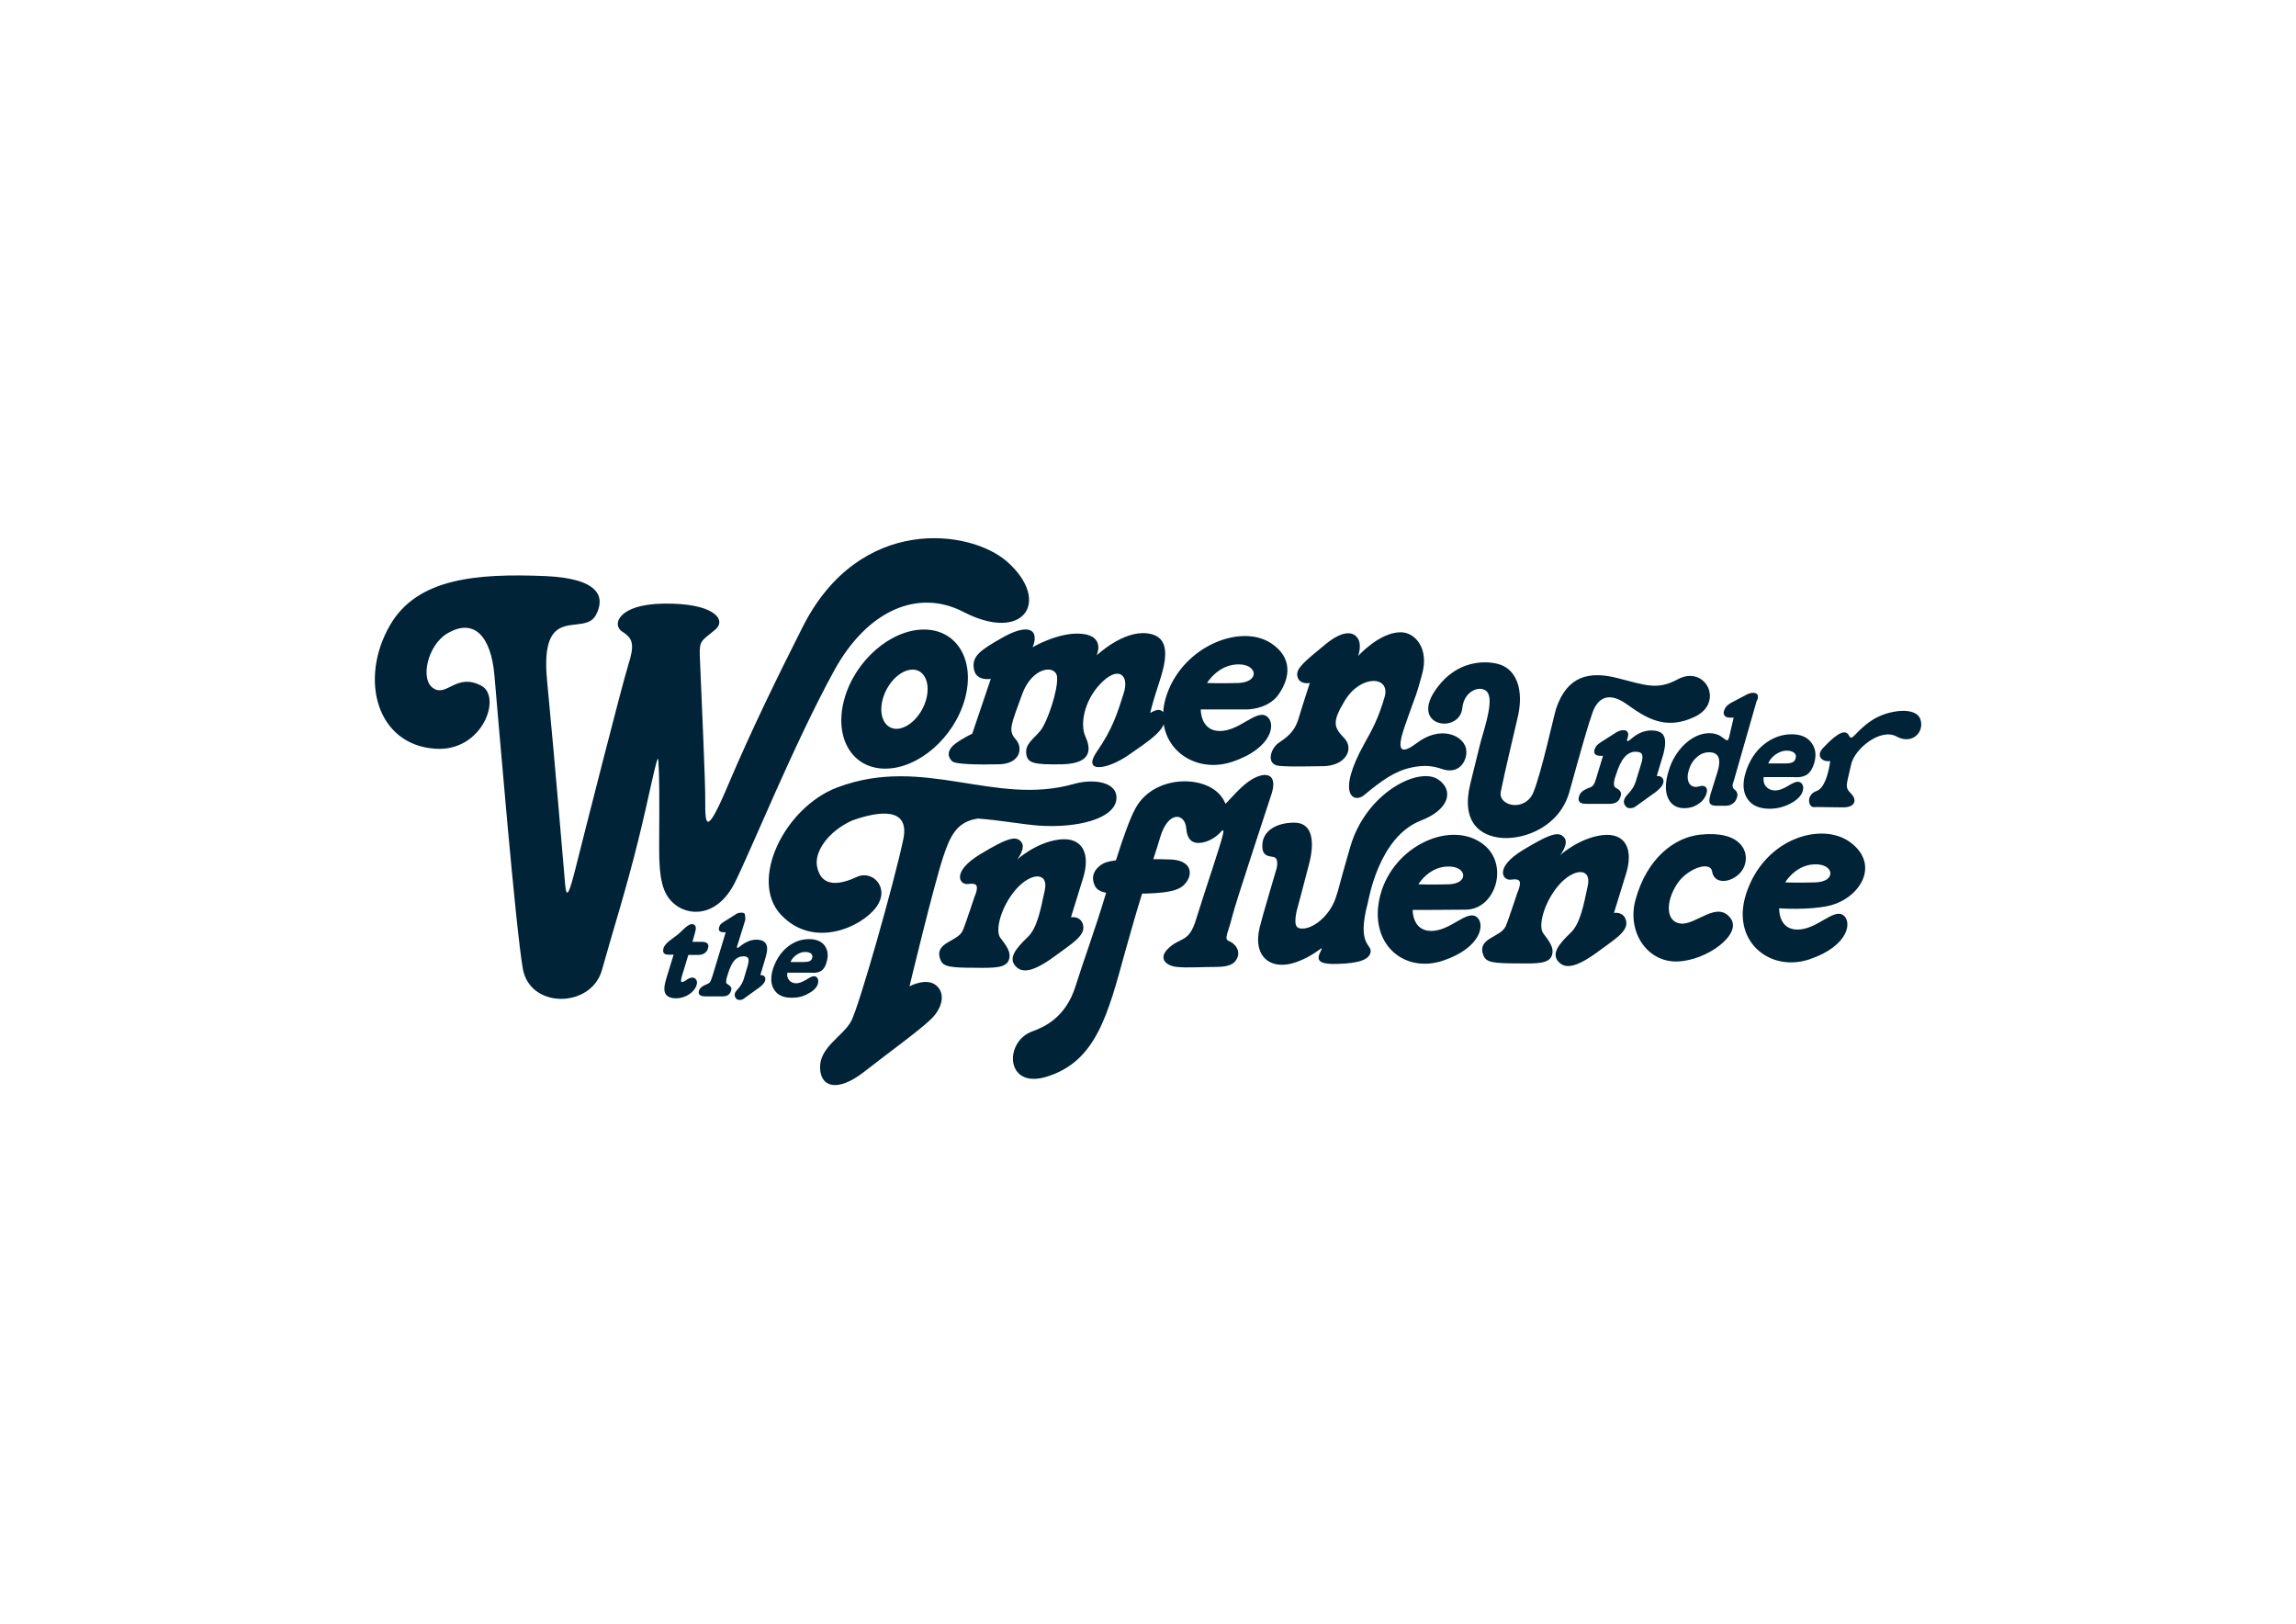
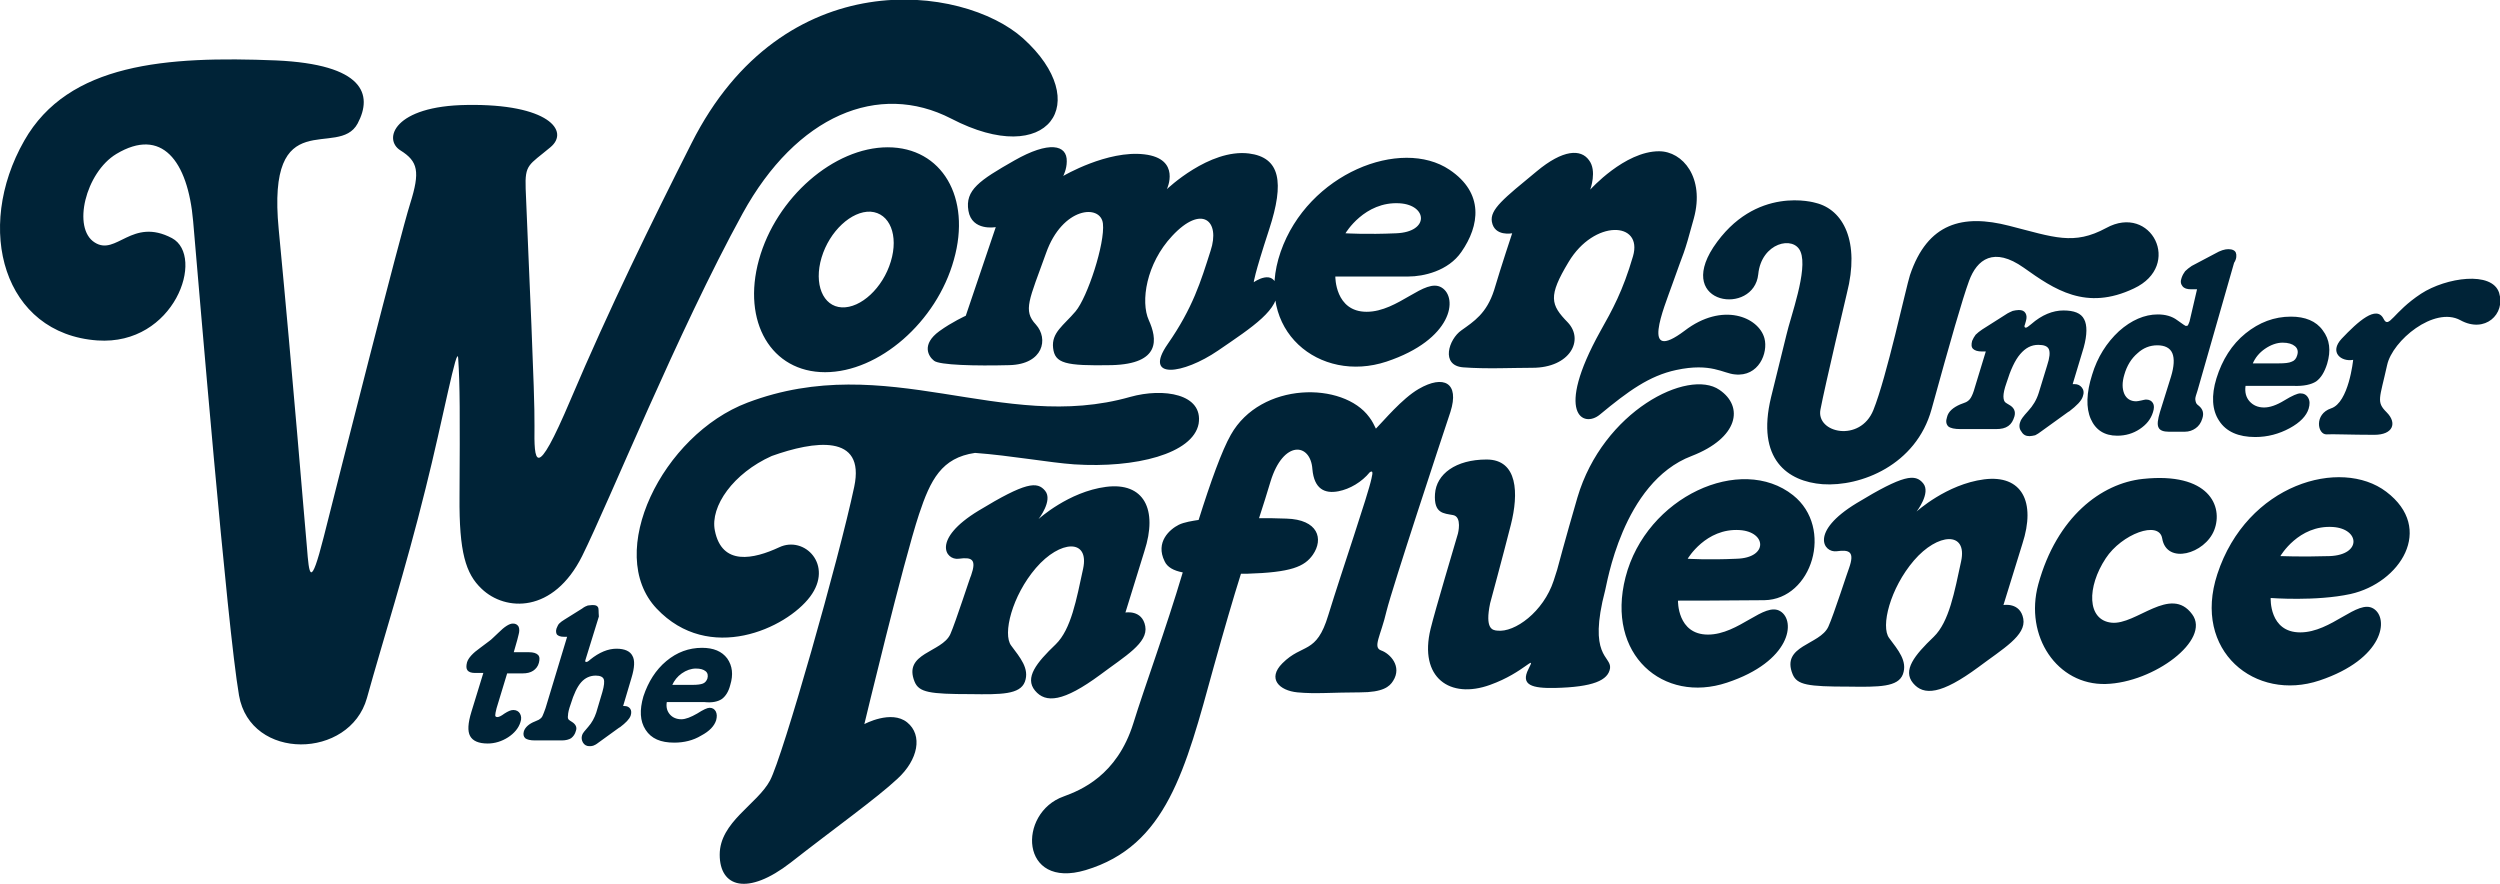
- <svg xmlns="http://www.w3.org/2000/svg" version="1.1" id="Calque_1" x="0px" y="0px" viewBox="0 0 841.9 595.3" style="enable-background:new 0 0 841.9 595.3;" xml:space="preserve">
+ <svg xmlns="http://www.w3.org/2000/svg" version="1.1" id="Calque_1" x="0px" y="0px" viewBox="0 0 566.9 200.4" style="enable-background:new 0 0 566.9 200.4;" xml:space="preserve">
  <style type="text/css">
	.st0{fill:#002337;}
</style>
-   <path class="st0" d="M549.2,243.4c6.3,1.5,10.1,8.8,7.1,20.5c0,0-5,21.1-6,26.4c-1,5.3,9,7.5,12,0.1c3-7.4,7.4-27.8,8.3-30.6  c4-11.9,12-13.9,22.5-11.2c10.2,2.6,14.6,4.5,22,0.5c10.2-5.6,17.4,8.5,6.3,13.7c-10.9,5.2-18.1,0.2-25-4.7  c-6.8-4.8-10.6-1.9-12.4,3c-1.5,4.1-4.2,13.5-8.5,29.1c-3.5,12.7-16.1,17.6-24.7,17c-7.9-0.6-15.1-5.6-11.7-19.7  c2.1-8.6,3.5-14.2,3.5-14.2c0.9-4,4.9-14.7,3.2-18.8c-1.5-3.8-8.9-2.1-9.6,5.1c-1,9.4-18.7,7-10.2-6.1  C535.5,239.2,549.2,243.4,549.2,243.4z M258.6,294.1c0.1-7.3-1.3-36.1-2-53.8c-0.2-5.6,0.7-5.3,5.6-9.4c4.5-3.7-0.5-9.9-18.9-9.6  c-16.6,0.2-19.1,7.8-15.1,10.3c4,2.5,4.5,4.8,2.2,12.1c-2.3,7.3-15.9,60.9-19.6,75.6c-3,11.8-3.3,8.7-3.8,2.3  c-0.7-7.6-3.1-37.6-6.4-72.1c-2.8-29,13.5-15.8,17.9-24c3.5-6.6,1.4-13.4-18.5-14.3c-24.9-1-47.1,0.6-57.1,18.2  c-11.3,19.8-4.7,43.7,16.7,45.1c17.4,1.2,24.5-19.1,16.9-23.1c-9.1-4.8-12.6,4.1-17.5,1c-5.2-3.2-2.1-15.9,4.9-20.1  c10.2-6.1,16.2,1.4,17.4,15.3c1.3,14.9,7.7,91.9,10.4,107.5c2.6,14.9,25.1,14.5,29,0.6c3.6-13,8.7-28.9,13.3-47.5  c3.9-15.5,7.2-33.3,7.4-29.5c0.4,5.9,0.4,12.9,0.3,31.4c-0.1,12.5,1.4,17.4,5,20.8c5.4,5.2,16.3,5.6,22.8-7.4  c6.2-12.5,21.7-50.9,36.4-77.7c12.2-22.2,30.8-30,47.3-21.5c22.1,11.5,32.4-3.7,16.3-18.2c-13.6-12.2-54.4-17.5-75.2,23.8  c-9.1,18-18.7,37.6-27.4,58.1C258.8,307.2,258.6,302.1,258.6,294.1z M338.8,230.8c-12.2,0-25.3,11.4-29.2,25.5  c-3.9,14.1,2.8,25.5,15,25.5s25.3-11.4,29.2-25.5C357.7,242.2,351,230.8,338.8,230.8z M339.5,256.8c-1.8,6-6.8,10.6-11.1,10.4  c-4.3-0.3-6.4-5.3-4.6-11.3c1.8-6,6.8-10.6,11.1-10.4S341.3,250.8,339.5,256.8z M356.5,269c0,0-3.1,1.4-6,3.5  c-4.1,3-2.5,5.7-1.2,6.7c1.2,1,9.4,1.2,17.1,1s8.9-6,6-9.2s-1.5-5.6,2.3-16.2c3.7-10.5,12.4-11.2,12.9-6.7  c0.5,4.5-3.5,16.7-6.2,19.9c-2.7,3.2-5.5,4.8-5.1,8.3c0.4,3.5,2.7,4.1,13.3,3.9c11.2-0.3,10.3-6,8.4-10.2c-2-4.2-0.6-12.8,5.3-19.1  c6.7-7.2,11-3.5,8.7,3.4c-2.2,6.9-4,12.9-9.7,21.1c-5.7,8.2,3.5,6.9,11.4,1.5c7.9-5.5,14.1-9.4,13.4-14.1c-0.7-4.7-5.3-1.4-5.3-1.4  s0-1.3,3.5-12c3.5-10.7,2.5-16.3-4.6-17.2c-9-1.1-18.6,8.1-18.6,8.1s3.3-6.9-5.1-7.9c-8.4-1-18.4,4.9-18.4,4.9s0.8-1.5,0.8-3.3  c0.1-3.8-4-4.7-11.9-0.2s-11.2,6.7-10.4,11.4c0.7,4.7,6.2,3.7,6.2,3.7L356.5,269z M440.3,260.1c0,0,8.3,0,16.6,0c3.3,0,9-1.2,12-5.6  c4.1-5.9,5.2-13.3-2.7-18.6c-11-7.4-32.1,0.8-38.3,18.6s8.9,29.8,23.9,24.8s16.3-14.5,12.5-16.8s-9.8,5.5-17,5.5  S440.3,260.1,440.3,260.1z M442.6,250.4c0,0,4.3-7.3,12.3-6.8c6.3,0.4,6.8,6.5-0.8,6.8C447.3,250.6,442.6,250.4,442.6,250.4z   M518,333.6c0,0,11.6,0,19.6-0.1c10.8-0.2,15.8-16.4,6.5-23.8c-11.8-9.4-33.3,0.3-38,18.6c-4.5,17.6,8.6,28.7,23,23.9  s15.7-14,12.1-16.2c-3.6-2.2-9.4,5.3-16.4,5.3S518,333.6,518,333.6z M520.1,324.2c0,0,4.1-7,11.8-6.5c6.1,0.4,6.5,6.3-0.7,6.5  C524.7,324.4,520.1,324.2,520.1,324.2z M652.4,333c0,0,10.3,0.8,18.1-0.9c11.2-2.5,19.2-14.8,8.1-23.2c-10.3-7.8-31.6-1.8-38.3,18.7  c-5.7,17.4,8.6,29,23.2,24.1s15.8-14.1,12.2-16.3s-9.5,5.4-16.6,5.4S652.4,333,652.4,333z M654.6,323.5c0,0,4.1-7.1,11.9-6.6  c6.1,0.4,6.6,6.3-0.7,6.6C659.2,323.7,654.6,323.5,654.6,323.5z M393.8,287.4c-29.1,8.3-55.1-10.7-86.8,1.3  c-19.3,7.3-32.5,34.1-20.6,46.7c11.9,12.6,29.4,4.5,34.8-2.7c5.4-7.2-1.3-13.9-7-11.2c-5.8,2.7-13,4.3-14.6-3.8  c-1.1-5.5,4.2-13,12.9-16.9c9.5-3.4,21.3-5.2,18.7,7c-3.4,16.1-16.2,61.2-19.1,66.6c-2.9,5.4-11.4,9.4-11.4,16.8  c0,7.4,6.3,9.4,16.1,1.8c9.7-7.6,19.5-14.6,24.2-19c4.7-4.3,5.8-9.9,2.2-12.8c-3.6-2.9-9.7,0.4-9.7,0.4s8.8-36.7,12.4-47.6  c2.6-7.8,5.1-12.8,12.7-13.9c8.1,0.6,16.8,2.2,22.5,2.6c13.9,0.9,26.9-2.4,28.2-9.2C410.4,286.7,401.2,285.3,393.8,287.4z   M353,341.2c-1.9,4.2-10.8,4.2-8.1,10.8c1,2.4,3.4,2.8,12.7,2.8c6.9,0.1,11.2,0.1,12.3-2.8c1.1-3-1.1-5.5-3.1-8.2  c-2-2.6,0.2-11.3,5.6-17.6c5.5-6.4,12.2-6.7,10.7,0.2c-1.5,6.9-2.7,13.7-6.2,17.1c-4.4,4.2-7.1,7.6-4.7,10.5  c2.4,2.9,6.4,2.6,14.8-3.6c5.6-4.2,10.9-7.2,10.2-11s-4.5-3.1-4.5-3.1l4.3-13.9c3.1-9.5-0.1-15.7-8.7-14.6  c-8.5,1.1-15.3,7.3-15.3,7.3s3.3-4.2,1.5-6.4c-1.8-2.2-4.4-2-15.1,4.5c-10.7,6.5-7.5,11.3-4.5,10.9c2.9-0.4,4.1,0.1,2.8,3.8  C357.5,328,354.2,338.5,353,341.2z M552.1,339.6c-1.9,4.2-10.8,4.2-8.1,10.8c1,2.4,3.4,2.8,12.7,2.8c6.9,0.1,11.2,0.1,12.3-2.8  c1.1-3-1.1-5.5-3.1-8.2c-2-2.6,0.2-11.3,5.6-17.6c5.5-6.4,12.2-6.7,10.7,0.2c-1.5,6.9-2.7,13.7-6.2,17.1c-4.4,4.2-7.1,7.6-4.7,10.5  c2.4,2.9,6.4,2.6,14.8-3.6c5.6-4.2,10.9-7.2,10.2-11c-0.7-3.8-4.5-3.1-4.5-3.1l4.3-13.9c3.1-9.5-0.1-15.7-8.7-14.6  c-8.5,1.1-15.3,7.3-15.3,7.3s3.3-4.2,1.5-6.4c-1.8-2.2-4.4-2-15.1,4.5c-10.7,6.5-7.5,11.3-4.5,10.9s4.1,0.1,2.8,3.8  C556.6,326.4,553.3,336.9,552.1,339.6z M466.3,290.9c2.1-6.6-1.5-8.5-7.2-5.2c-3.8,2.2-8,7.3-9.7,9c-0.4-0.8-0.8-1.7-1.5-2.6  c-5.9-8.1-24.6-8.1-31.4,4c-2,3.5-4.6,10.7-7.3,19.3c-1.3,0.2-3.3,0.5-4.5,1.1c-2,1-5.4,3.9-3.2,8.3c0.6,1.3,2,2.1,4.1,2.5  c-3.8,12.8-8.7,26.1-11.2,34.2c-3.7,11.9-12,15.2-15.8,16.6c-10.5,3.7-10,21.2,5,16.7c18.3-5.5,22.6-22.7,29-46  c2.4-8.6,4.4-15.5,6.2-21.2c0.5,0,0.9,0,1.4,0c10-0.3,13-1.6,14.9-4.3c2.5-3.6,1.2-8-6-8.2c-2.2-0.1-4.3-0.1-6.2-0.1  c1-3,1.8-5.7,2.6-8.3c2.9-9.5,9.1-8.8,9.5-2.8c0.4,4.5,2.8,5.6,5.9,5c2.6-0.5,5.3-2.1,7.1-4.3c0.6-0.4,0.8-0.2,0.4,1.4  c-0.8,3.8-6.6,20.6-9.8,31c-2.7,9-5.8,6.3-10.4,10.9c-3.5,3.5-0.7,6.2,3.4,6.6c4.1,0.4,8.1,0,14.2,0c5.2,0,6.7-1.3,7.5-2.6  c2.1-3.3-0.7-6.2-2.7-6.9c-2-0.7-0.1-3.3,1.2-8.9C453.2,330.5,464.2,297.5,466.3,290.9z M516.6,262c2.9-8.3,2.4-5.8,4.9-15  s-2.5-15.2-7.9-15.2c-7.8,0-15.6,8.7-15.6,8.7s1.6-4.3-0.3-6.7c-1.8-2.5-5.8-2.5-11.9,2.6c-7.4,6.1-10.6,8.6-10.1,11.4  c0.6,3.4,4.6,2.6,4.6,2.6s-2.5,7.5-4.1,12.9s-4.6,7.1-7.4,9.1c-2.9,2-4.8,8,0.4,8.4c5.2,0.4,11.2,0.1,15.7,0.1  c8.5,0,11.8-6.3,8-10.3c-3.9-4-4.5-5.9,0.2-13.7c5.8-9.7,16.9-9.2,14.6-1.3s-4.7,12.2-7.4,17c-10.5,18.9-3.8,22-0.1,18.9  c6.4-5.3,11.2-8.8,17.3-10.1c7.9-1.7,10.7,0.8,13.3,1c5.4,0.6,7.6-4.9,6.7-8.2c-1.3-4.8-9.5-8.3-18.1-1.7  C509.4,280,514.8,267.3,516.6,262z M627.8,319.5c1,6,9.7,3.5,11.8-1.9c2.1-5.3-1.2-13.2-16.2-11.6c-9.4,1-19.5,8.6-23.7,23.9  c-3.2,11.8,4.3,22.9,15.3,22.6c10.9-0.3,23.9-10,19.6-15.8c-4.9-6.7-12.7,2.5-18.3,1.9c-5.6-0.6-5.6-8.1-1.3-14.6  C618.6,318.5,627.1,315.4,627.8,319.5z M610.1,269.8c-0.7-1.4-2.3-2-4.7-2c-2.4,0-4.9,1-7.3,3.1c-0.6,0.5-1,0.8-1.2,0.8  c-0.2,0-0.3-0.1-0.3-0.2c-0.1-0.1,0-0.3,0.1-0.6l0.2-0.7c0.2-0.7,0.2-1.3-0.1-1.8c-0.3-0.5-0.8-0.7-1.5-0.7c-0.5,0-0.9,0.1-1.4,0.2  c-0.4,0.2-1,0.4-1.7,0.9l-5.2,3.3c-0.6,0.4-1.1,0.8-1.5,1.2c-0.3,0.4-0.6,0.9-0.8,1.4c-0.2,0.8-0.2,1.4,0.2,1.8  c0.4,0.4,1.1,0.6,2,0.6h0.9l-2.5,8.2c-0.3,1.1-0.6,1.8-0.9,2.3c-0.3,0.5-0.7,0.8-1.1,1c-0.3,0.1-0.7,0.3-1.3,0.5  c-1.6,0.7-2.7,1.6-3,2.9c-0.3,0.9-0.2,1.6,0.3,2.1s1.4,0.6,2.8,0.6h8c1.2,0,2.1-0.2,2.8-0.7c0.7-0.5,1.1-1.2,1.4-2.2  c0.3-1.1-0.1-2-1.2-2.6c-0.4-0.2-0.6-0.4-0.8-0.5c-0.3-0.2-0.5-0.7-0.5-1.4c0-0.7,0.2-1.7,0.7-3.1c0.9-2.9,1.9-5.1,3.1-6.5  c1.2-1.4,2.5-2.1,4.1-2.1c1.3,0,2.1,0.3,2.4,1c0.3,0.7,0.2,1.9-0.4,3.7l-1.9,6.2c-0.5,1.6-1.3,2.9-2.4,4.1c-1.1,1.2-1.7,2-1.8,2.5  c-0.3,0.8-0.2,1.6,0.3,2.2c0.4,0.7,1,1,1.8,1c0.4,0,0.8-0.1,1.3-0.2c0.4-0.2,0.9-0.5,1.4-0.9l6.1-4.4l0.2-0.1  c1.7-1.3,2.8-2.4,3.1-3.4c0.3-0.8,0.2-1.5-0.2-2c-0.4-0.5-0.9-0.8-1.7-0.8h-0.4l2.5-8.3C610.7,273.3,610.8,271.2,610.1,269.8z   M644.5,254.8c-0.2-0.5-0.8-0.8-1.7-0.8c-0.8,0-1.8,0.3-3,1l0,0l-5.3,2.8c-0.6,0.4-1.1,0.8-1.5,1.2c-0.3,0.4-0.6,0.9-0.8,1.5  c-0.3,0.8-0.2,1.4,0.2,1.9c0.4,0.5,1,0.7,2,0.7h1.3l-1.7,7.3c-0.2,0.5-0.3,0.8-0.4,0.9c-0.1,0.1-0.3,0.1-0.5,0.1  c0,0-0.7-0.4-1.9-1.3c-1.2-0.9-2.7-1.3-4.4-1.3c-3,0-6,1.3-8.8,3.8c-2.8,2.6-4.9,5.9-6.1,9.9c-1.3,4.1-1.4,7.5-0.3,10  c1.1,2.5,3.1,3.8,6,3.8c1.9,0,3.6-0.5,5.1-1.5c1.5-1,2.5-2.2,3-3.8c0.3-0.9,0.3-1.6,0-2.1c-0.3-0.5-0.8-0.8-1.6-0.8  c-0.2,0-0.5,0.1-1,0.2c-0.5,0.1-0.9,0.2-1.2,0.2c-1.3,0-2.2-0.6-2.7-1.7c-0.5-1.2-0.5-2.6,0-4.3c0.6-2.1,1.6-3.7,3-4.9  c1.3-1.2,2.8-1.8,4.5-1.8c1.7,0,2.9,0.6,3.4,1.8c0.5,1.2,0.4,3-0.3,5.3l-2.5,8c-0.5,1.7-0.7,2.9-0.3,3.6c0.3,0.6,1.1,0.9,2.3,0.9  h3.6c1,0,1.8-0.3,2.5-0.8c0.7-0.5,1.2-1.2,1.5-2.2c0.4-1.2,0.1-2.1-0.7-2.8c-0.4-0.3-0.6-0.5-0.7-0.7c-0.1-0.3-0.2-0.6-0.2-0.9  c0-0.4,0.2-1,0.5-1.9l8.3-29C644.7,256.1,644.7,255.3,644.5,254.8z M662.7,283.9c1.1-0.8,1.9-2.1,2.5-4c0.9-3,0.6-5.5-1-7.6  c-1.5-2.1-4-3.1-7.2-3.1c-3.8,0-7.2,1.3-10.3,3.8c-3.1,2.5-5.3,6-6.6,10.2c-1.2,3.9-1,7.2,0.6,9.6c1.6,2.5,4.4,3.7,8.2,3.7  c2.8,0,5.4-0.7,7.8-2c2.4-1.3,3.8-2.8,4.3-4.4c0.3-1,0.3-1.8-0.1-2.5c-0.4-0.7-1-1-1.8-1c-0.6,0-1.8,0.5-3.6,1.6  c-1.8,1.1-3.3,1.6-4.6,1.6c-1.4,0-2.5-0.5-3.3-1.4c-0.8-0.9-1.1-2.1-0.9-3.5h10.8C659.9,285.1,661.6,284.7,662.7,283.9z M648.3,280  c0.6-1.4,1.5-2.5,2.8-3.4c1.3-0.9,2.7-1.4,4-1.4c1.3,0,2.2,0.3,2.8,0.8c0.6,0.5,0.8,1.2,0.5,2.1c-0.2,0.7-0.6,1.2-1.2,1.4  c-0.6,0.3-1.6,0.4-3,0.4H648.3z M255,341.3c0.2-0.7,0.2-1.3,0-1.8c-0.3-0.5-0.7-0.7-1.3-0.7c-0.8,0-1.9,0.7-3.3,2.1  c-0.9,0.8-1.5,1.5-2.1,1.9c-0.5,0.4-1.2,0.9-2,1.5c-1.7,1.2-2.7,2.3-3,3.3c-0.2,0.8-0.2,1.4,0.1,1.8c0.3,0.4,0.9,0.6,1.7,0.6h1.9  l-2.7,8.8c-0.8,2.6-0.9,4.4-0.3,5.5c0.6,1.1,1.9,1.7,4,1.7c1.6,0,3.2-0.5,4.6-1.4c1.4-0.9,2.4-2.1,2.8-3.4c0.3-0.8,0.2-1.5-0.1-2  c-0.3-0.5-0.8-0.8-1.5-0.8c-0.6,0-1.2,0.3-2,0.8c-0.8,0.6-1.3,0.8-1.6,0.8c-0.3,0-0.5-0.1-0.5-0.4c0-0.3,0.1-0.8,0.3-1.6l2.4-7.9  h3.5c1,0,1.8-0.2,2.4-0.6c0.6-0.4,1.1-1,1.3-1.8c0.2-0.8,0.2-1.4-0.2-1.8c-0.4-0.4-1.1-0.6-2-0.6h-3.5l0.8-2.8L255,341.3z   M273.1,335.1c-0.2-0.4-0.6-0.5-1.3-0.5c-0.3,0-0.7,0.1-1,0.1c-0.3,0.1-0.8,0.3-1.3,0.7l-4,2.5c-0.5,0.3-0.9,0.6-1.2,0.9  c-0.3,0.3-0.4,0.7-0.6,1.1c-0.2,0.6-0.1,1.1,0.1,1.4c0.3,0.3,0.8,0.5,1.6,0.5h0.7l-4.9,16.2c-0.3,0.8-0.5,1.4-0.7,1.8  c-0.2,0.4-0.5,0.6-0.8,0.8c-0.2,0.1-0.5,0.2-0.9,0.4c-1.3,0.5-2.2,1.3-2.5,2.2c-0.2,0.7-0.1,1.2,0.3,1.6c0.4,0.3,1.1,0.5,2.2,0.5  h6.1c0.9,0,1.6-0.2,2.1-0.5c0.5-0.4,0.9-0.9,1.1-1.7c0.3-0.8-0.1-1.5-0.9-2c-0.3-0.2-0.5-0.3-0.6-0.4c-0.3-0.2-0.4-0.5-0.3-1.1  c0-0.5,0.2-1.4,0.6-2.5c0.7-2.3,1.5-4,2.4-5c0.9-1,2-1.5,3.3-1.5c1,0,1.6,0.3,1.8,0.8c0.2,0.5,0.1,1.5-0.3,2.9l-1.4,4.7  c-0.4,1.2-1,2.3-1.8,3.2c-0.8,0.9-1.3,1.5-1.4,1.9c-0.2,0.6-0.1,1.2,0.2,1.7c0.3,0.5,0.8,0.8,1.4,0.8c0.3,0,0.6,0,0.9-0.1  c0.3-0.1,0.7-0.3,1.2-0.7l4.7-3.4l0.2-0.1c1.3-1,2.1-1.8,2.4-2.6c0.2-0.6,0.2-1.2-0.1-1.6c-0.3-0.4-0.7-0.6-1.3-0.6h-0.3l1.9-6.4  c0.7-2.3,0.8-4,0.2-5c-0.5-1-1.7-1.6-3.6-1.6c-1.9,0-3.9,0.8-6,2.5c-0.4,0.4-0.7,0.5-0.8,0.5c-0.1,0-0.2,0-0.3-0.1  c0-0.1,0-0.2,0.1-0.5l3-9.7C273.2,336.2,273.3,335.5,273.1,335.1z M301.2,355.9c0.8-0.6,1.5-1.6,1.9-3.2c0.7-2.3,0.5-4.3-0.7-6  c-1.2-1.6-3.1-2.4-5.7-2.4c-3,0-5.7,1-8.1,3c-2.4,2-4.1,4.7-5.2,8c-0.9,3.1-0.8,5.6,0.5,7.6c1.3,2,3.4,2.9,6.5,2.9  c2.2,0,4.3-0.5,6.1-1.6c1.9-1,3-2.2,3.4-3.5c0.2-0.8,0.2-1.4-0.1-2c-0.3-0.5-0.7-0.8-1.4-0.8c-0.5,0-1.4,0.4-2.8,1.3  c-1.4,0.8-2.6,1.3-3.6,1.3c-1.1,0-2-0.4-2.6-1.1c-0.6-0.7-0.9-1.6-0.7-2.8h8.5C299,356.8,300.3,356.5,301.2,355.9z M289.8,352.8  c0.5-1.1,1.2-2,2.2-2.7c1-0.7,2.1-1.1,3.2-1.1c1,0,1.7,0.2,2.2,0.6c0.5,0.4,0.6,1,0.4,1.7c-0.2,0.5-0.5,0.9-1,1.1  c-0.5,0.2-1.3,0.3-2.3,0.3H289.8z M521.1,300.8c10.6-4.1,11.9-11.2,6.3-15c-7.1-4.9-26.4,4.8-32.2,24.4c-2.8,9.6-4.6,16.4-4.6,16.4  c-0.3,0.9-0.6,1.8-0.8,2.5c-2.3,7-8.8,11.8-12.8,11.3c-1.1-0.1-2.8-0.4-1.6-6.2c0,0,2.9-10.7,4.7-17.8s1.6-14.8-5.5-14.8  c-7,0-11.4,3.3-11.7,7.8c-0.3,4.5,2,4.4,4.1,4.8s1.1,4.2,1.1,4.2c-0.8,2.8-5.1,17.1-6.2,21.6c-2.7,11.1,4.4,16,13.5,12.7  c7.8-2.8,10.6-7.3,8.7-3.6c-1.9,3.7,0.9,4.4,6,4.3c8.6-0.2,12.1-1.7,12.5-4.5c0.3-2.8-5.1-2.5-1.1-17.7  C501.8,330.4,505.3,306.9,521.1,300.8z M666.1,290c-3.9,1.3-3.1,6-1,5.9c1-0.1,5.5,0.1,10.8,0.1c4.3,0,5.2-2.7,2.8-5.1  c-2.4-2.4-1.6-3,0.1-10.7c1.2-5.6,10.7-13.4,16.6-10.2c5.6,3.1,10.3-1.4,8.8-6.2c-1.6-5-12-3.5-17.7,0.2c-6.4,4.2-7.3,8.1-8.5,5.7  c-1.6-3.2-5.8,0.6-9.5,4.5c-2.9,3.1-0.1,5.3,2.6,4.8C671.1,279.1,670,288.7,666.1,290z" />
+   <path class="st0" d="M411.7,46c6.3,1.5,10.1,8.8,7.1,20.5c0,0-5,21.1-6,26.4c-1,5.3,9,7.5,12,0.1c3-7.4,7.4-27.8,8.3-30.6  c4-11.9,12-13.9,22.5-11.2c10.2,2.6,14.6,4.5,22,0.5c10.2-5.6,17.4,8.5,6.3,13.7c-10.9,5.2-18.1,0.2-25-4.7  c-6.8-4.8-10.6-1.9-12.4,3c-1.5,4.1-4.2,13.5-8.5,29.1c-3.5,12.7-16.1,17.6-24.7,17c-7.9-0.6-15.1-5.6-11.7-19.7  c2.1-8.6,3.5-14.2,3.5-14.2c0.9-4,4.9-14.7,3.2-18.8c-1.5-3.8-8.9-2.1-9.6,5.1c-1,9.4-18.7,7-10.2-6.1C398,41.8,411.7,46,411.7,46z   M121.2,96.6c0.1-7.3-1.3-36.1-2-53.8c-0.2-5.6,0.7-5.3,5.6-9.4c4.5-3.7-0.5-9.9-18.9-9.6C89.3,24,86.8,31.6,90.8,34.1  c4,2.5,4.5,4.8,2.2,12.1s-15.9,60.9-19.6,75.6c-3,11.8-3.3,8.7-3.8,2.3c-0.7-7.6-3.1-37.6-6.4-72.1c-2.8-29,13.5-15.8,17.9-24  c3.5-6.6,1.4-13.4-18.5-14.3c-24.9-1-47.1,0.6-57.1,18.2C-5.9,51.9,0.8,75.7,22.1,77.2C39.6,78.4,46.6,58.1,39,54  c-9.1-4.8-12.6,4.1-17.5,1c-5.2-3.2-2.1-15.9,4.9-20.1c10.2-6.1,16.2,1.4,17.4,15.3c1.3,14.9,7.7,91.9,10.4,107.5  c2.6,14.9,25.1,14.5,29,0.6c3.6-13,8.7-28.9,13.3-47.5c3.9-15.5,7.2-33.3,7.4-29.5c0.4,5.9,0.4,12.9,0.3,31.4  c-0.1,12.5,1.4,17.4,5,20.8c5.4,5.2,16.3,5.6,22.8-7.4c6.2-12.5,21.7-50.9,36.4-77.7c12.2-22.2,30.8-30,47.3-21.5  c22.1,11.5,32.4-3.7,16.3-18.2c-13.6-12.2-54.4-17.5-75.2,23.8c-9.1,18-18.7,37.6-27.4,58.1C121.3,109.7,121.1,104.7,121.2,96.6z   M201.3,33.4c-12.2,0-25.3,11.4-29.2,25.5s2.8,25.5,15,25.5s25.3-11.4,29.2-25.5C220.3,44.8,213.6,33.4,201.3,33.4z M202,59.3  c-1.8,6-6.8,10.6-11.1,10.4s-6.4-5.3-4.6-11.3c1.8-6,6.8-10.6,11.1-10.4C201.8,48.3,203.8,53.4,202,59.3z M219,71.6  c0,0-3.1,1.4-6,3.5c-4.1,3-2.5,5.7-1.2,6.7c1.2,1,9.4,1.2,17.1,1s8.9-6,6-9.2c-3-3.2-1.5-5.6,2.3-16.2c3.7-10.5,12.4-11.2,12.9-6.7  c0.5,4.5-3.5,16.7-6.2,19.9c-2.7,3.2-5.5,4.8-5.1,8.3c0.4,3.5,2.7,4.1,13.3,3.9c11.2-0.3,10.3-6,8.4-10.2s-0.6-12.8,5.3-19.1  c6.7-7.2,11-3.5,8.7,3.4c-2.2,6.9-4,12.9-9.7,21.1c-5.7,8.2,3.5,6.9,11.4,1.5s14.1-9.4,13.4-14.1c-0.7-4.7-5.3-1.4-5.3-1.4  s0-1.3,3.5-12c3.5-10.7,2.5-16.3-4.6-17.2c-9-1.1-18.6,8.1-18.6,8.1s3.3-6.9-5.1-7.9c-8.4-1-18.4,4.9-18.4,4.9s0.8-1.5,0.8-3.3  c0.1-3.8-4-4.7-11.9-0.2c-7.9,4.5-11.2,6.7-10.4,11.4s6.2,3.7,6.2,3.7L219,71.6z M302.8,62.7c0,0,8.3,0,16.6,0c3.3,0,9-1.2,12-5.6  c4.1-5.9,5.2-13.3-2.7-18.6c-11-7.4-32.1,0.8-38.3,18.6C284.2,75,299.3,87,314.4,82c15-5,16.3-14.5,12.5-16.8s-9.8,5.5-17,5.5  S302.8,62.7,302.8,62.7z M305.1,52.9c0,0,4.3-7.3,12.3-6.8c6.3,0.4,6.8,6.5-0.8,6.8C309.9,53.2,305.1,52.9,305.1,52.9z M380.5,136.2  c0,0,11.6,0,19.6-0.1c10.8-0.2,15.8-16.4,6.5-23.8c-11.8-9.4-33.3,0.3-38,18.6c-4.5,17.6,8.6,28.7,23,23.9  c14.5-4.8,15.7-14,12.1-16.2s-9.4,5.3-16.4,5.3S380.5,136.2,380.5,136.2z M382.7,126.7c0,0,4.1-7,11.8-6.5c6.1,0.4,6.5,6.3-0.7,6.5  C387.2,127,382.7,126.7,382.7,126.7z M514.9,135.6c0,0,10.3,0.8,18.1-0.9c11.2-2.5,19.2-14.8,8.1-23.2c-10.3-7.8-31.6-1.8-38.3,18.7  c-5.7,17.4,8.6,29,23.2,24.1c14.6-4.9,15.8-14.1,12.2-16.3s-9.5,5.4-16.6,5.4S514.9,135.6,514.9,135.6z M517.1,126.1  c0,0,4.1-7.1,11.9-6.6c6.1,0.4,6.6,6.3-0.7,6.6C521.7,126.3,517.1,126.1,517.1,126.1z M256.3,90c-29.1,8.3-55.1-10.7-86.8,1.3  c-19.3,7.3-32.5,34.1-20.6,46.7c11.9,12.6,29.4,4.5,34.8-2.7c5.4-7.2-1.3-13.9-7-11.2c-5.8,2.7-13,4.3-14.6-3.8  c-1.1-5.5,4.2-13,12.9-16.9c9.5-3.4,21.3-5.2,18.7,7c-3.4,16.1-16.2,61.2-19.1,66.6c-2.9,5.4-11.4,9.4-11.4,16.8  c0,7.4,6.3,9.4,16.1,1.8c9.7-7.6,19.5-14.6,24.2-19c4.7-4.3,5.8-9.9,2.2-12.8c-3.6-2.9-9.7,0.4-9.7,0.4s8.8-36.7,12.4-47.6  c2.6-7.8,5.1-12.8,12.7-13.9c8.1,0.6,16.8,2.2,22.5,2.6c13.9,0.9,26.9-2.4,28.2-9.2C272.9,89.3,263.8,87.9,256.3,90z M215.5,143.8  c-1.9,4.2-10.8,4.2-8.1,10.8c1,2.4,3.4,2.8,12.7,2.8c6.9,0.1,11.2,0.1,12.3-2.8c1.1-3-1.1-5.5-3.1-8.2c-2-2.6,0.2-11.3,5.6-17.6  c5.5-6.4,12.2-6.7,10.7,0.2c-1.5,6.9-2.7,13.7-6.2,17.1c-4.4,4.2-7.1,7.6-4.7,10.5s6.4,2.6,14.8-3.6c5.6-4.2,10.9-7.2,10.2-11  c-0.7-3.8-4.5-3.1-4.5-3.1l4.3-13.9c3.1-9.5-0.1-15.7-8.7-14.6c-8.5,1.1-15.3,7.3-15.3,7.3s3.3-4.2,1.5-6.4c-1.8-2.2-4.4-2-15.1,4.5  c-10.7,6.5-7.5,11.3-4.5,10.9s4.1,0.1,2.8,3.8C220.1,130.5,216.7,141.1,215.5,143.8z M414.6,142.1c-1.9,4.2-10.8,4.2-8.1,10.8  c1,2.4,3.4,2.8,12.7,2.8c6.9,0.1,11.2,0.1,12.3-2.8c1.1-3-1.1-5.5-3.1-8.2c-2-2.6,0.2-11.3,5.6-17.6s12.2-6.7,10.7,0.2  c-1.5,6.9-2.7,13.7-6.2,17.1c-4.4,4.2-7.1,7.6-4.7,10.5s6.4,2.6,14.8-3.6c5.6-4.2,10.9-7.2,10.2-11c-0.7-3.8-4.5-3.1-4.5-3.1  l4.3-13.9c3.1-9.5-0.1-15.7-8.7-14.6c-8.5,1.1-15.3,7.3-15.3,7.3s3.3-4.2,1.5-6.4c-1.8-2.2-4.4-2-15.1,4.5  c-10.7,6.5-7.5,11.3-4.5,10.9c2.9-0.4,4.1,0.1,2.8,3.8C419.2,128.9,415.8,139.5,414.6,142.1z M328.9,93.4c2.1-6.6-1.5-8.5-7.2-5.2  c-3.8,2.2-8,7.3-9.7,9c-0.4-0.8-0.8-1.7-1.5-2.6c-5.9-8.1-24.6-8.1-31.4,4c-2,3.5-4.6,10.7-7.3,19.3c-1.3,0.2-3.3,0.5-4.5,1.1  c-2,1-5.4,3.9-3.2,8.3c0.6,1.3,2,2.1,4.1,2.5c-3.8,12.8-8.7,26.1-11.2,34.2c-3.7,11.9-12,15.2-15.8,16.6c-10.5,3.7-10,21.2,5,16.7  c18.3-5.5,22.6-22.7,29-46c2.4-8.6,4.4-15.5,6.2-21.2c0.5,0,0.9,0,1.4,0c10-0.3,13-1.6,14.9-4.3c2.5-3.6,1.2-8-6-8.2  c-2.2-0.1-4.3-0.1-6.2-0.1c1-3,1.8-5.7,2.6-8.3c2.9-9.5,9.1-8.8,9.5-2.8c0.4,4.5,2.8,5.6,5.9,5c2.6-0.5,5.3-2.1,7.1-4.3  c0.6-0.4,0.8-0.2,0.4,1.4c-0.8,3.8-6.6,20.6-9.8,31c-2.7,9-5.8,6.3-10.4,10.9c-3.5,3.5-0.7,6.2,3.4,6.6c4.1,0.4,8.1,0,14.2,0  c5.2,0,6.7-1.3,7.5-2.6c2.1-3.3-0.7-6.2-2.7-6.9c-2-0.7-0.1-3.3,1.2-8.9C315.8,133,326.7,100,328.9,93.4z M379.2,64.5  c2.9-8.3,2.4-5.8,4.9-15s-2.5-15.2-7.9-15.2c-7.8,0-15.6,8.7-15.6,8.7s1.6-4.3-0.3-6.7c-1.8-2.5-5.8-2.5-11.9,2.6  c-7.4,6.1-10.6,8.6-10.1,11.4c0.6,3.4,4.6,2.6,4.6,2.6s-2.5,7.5-4.1,12.9c-1.7,5.3-4.6,7.1-7.4,9.1c-2.9,2-4.8,8,0.4,8.4  c5.2,0.4,11.2,0.1,15.7,0.1c8.5,0,11.8-6.3,8-10.3c-3.9-4-4.5-5.9,0.2-13.7c5.8-9.7,16.9-9.2,14.6-1.3s-4.7,12.2-7.4,17  c-10.5,18.9-3.8,22-0.1,18.9c6.4-5.3,11.2-8.8,17.3-10.1c7.9-1.7,10.7,0.8,13.3,1c5.4,0.6,7.6-4.9,6.7-8.2  c-1.3-4.8-9.5-8.3-18.1-1.7C371.9,82.6,377.3,69.9,379.2,64.5z M490.3,122.1c1,6,9.7,3.5,11.8-1.9s-1.2-13.2-16.2-11.6  c-9.4,1-19.5,8.6-23.7,23.9c-3.2,11.8,4.3,22.9,15.3,22.6c10.9-0.3,23.9-10,19.6-15.8c-4.9-6.7-12.7,2.5-18.3,1.9  c-5.6-0.6-5.6-8.1-1.3-14.6C481.1,121.1,489.6,117.9,490.3,122.1z M472.6,72.4c-0.7-1.4-2.3-2-4.7-2c-2.4,0-4.9,1-7.3,3.1  c-0.6,0.5-1,0.8-1.2,0.8c-0.2,0-0.3-0.1-0.3-0.2c-0.1-0.1,0-0.3,0.1-0.6l0.2-0.7c0.2-0.7,0.2-1.3-0.1-1.8c-0.3-0.5-0.8-0.7-1.5-0.7  c-0.5,0-0.9,0.1-1.4,0.2c-0.4,0.2-1,0.4-1.7,0.9l-5.2,3.3c-0.6,0.4-1.1,0.8-1.5,1.2c-0.3,0.4-0.6,0.9-0.8,1.4  c-0.2,0.8-0.2,1.4,0.2,1.8c0.4,0.4,1.1,0.6,2,0.6h0.9l-2.5,8.2c-0.3,1.1-0.6,1.8-0.9,2.3c-0.3,0.5-0.7,0.8-1.1,1  c-0.3,0.1-0.7,0.3-1.3,0.5c-1.6,0.7-2.7,1.6-3,2.9c-0.3,0.9-0.2,1.6,0.3,2.1c0.5,0.4,1.4,0.6,2.8,0.6h8c1.2,0,2.1-0.2,2.8-0.7  c0.7-0.5,1.1-1.2,1.4-2.2c0.3-1.1-0.1-2-1.2-2.6c-0.4-0.2-0.6-0.4-0.8-0.5c-0.3-0.2-0.5-0.7-0.5-1.4c0-0.7,0.2-1.7,0.7-3.1  c0.9-2.9,1.9-5.1,3.1-6.5c1.2-1.4,2.5-2.1,4.1-2.1c1.3,0,2.1,0.3,2.4,1c0.3,0.7,0.2,1.9-0.4,3.7l-1.9,6.2c-0.5,1.6-1.3,2.9-2.4,4.1  c-1.1,1.2-1.7,2-1.8,2.5c-0.3,0.8-0.2,1.6,0.3,2.2c0.4,0.7,1,1,1.8,1c0.4,0,0.8-0.1,1.3-0.2c0.4-0.2,0.9-0.5,1.4-0.9l6.1-4.4  l0.2-0.1c1.7-1.3,2.8-2.4,3.1-3.4c0.3-0.8,0.2-1.5-0.2-2c-0.4-0.5-0.9-0.8-1.7-0.8h-0.4l2.5-8.3C473.3,75.9,473.3,73.7,472.6,72.4z   M507,57.3c-0.2-0.5-0.8-0.8-1.7-0.8c-0.8,0-1.8,0.3-3,1l0,0l-5.3,2.8c-0.6,0.4-1.1,0.8-1.5,1.2c-0.3,0.4-0.6,0.9-0.8,1.5  c-0.3,0.8-0.2,1.4,0.2,1.9c0.4,0.5,1,0.7,2,0.7h1.3l-1.7,7.3c-0.2,0.5-0.3,0.8-0.4,0.9c-0.1,0.1-0.3,0.1-0.5,0.1  c0,0-0.7-0.4-1.9-1.3c-1.2-0.9-2.7-1.3-4.4-1.3c-3,0-6,1.3-8.8,3.8c-2.8,2.6-4.9,5.9-6.1,9.9c-1.3,4.1-1.4,7.5-0.3,10  c1.1,2.5,3.1,3.8,6,3.8c1.9,0,3.6-0.5,5.1-1.5c1.5-1,2.5-2.2,3-3.8c0.3-0.9,0.3-1.6,0-2.1c-0.3-0.5-0.8-0.8-1.6-0.8  c-0.2,0-0.5,0.1-1,0.2c-0.5,0.1-0.9,0.2-1.2,0.2c-1.3,0-2.2-0.6-2.7-1.7c-0.5-1.2-0.5-2.6,0-4.3c0.6-2.1,1.6-3.7,3-4.9  c1.3-1.2,2.8-1.8,4.5-1.8c1.7,0,2.9,0.6,3.4,1.8c0.5,1.2,0.4,3-0.3,5.3l-2.5,8c-0.5,1.7-0.7,2.9-0.3,3.6c0.3,0.6,1.1,0.9,2.3,0.9  h3.6c1,0,1.8-0.3,2.5-0.8c0.7-0.5,1.2-1.2,1.5-2.2c0.4-1.2,0.1-2.1-0.7-2.8c-0.4-0.3-0.6-0.5-0.7-0.7c-0.1-0.3-0.2-0.6-0.2-0.9  c0-0.4,0.2-1,0.5-1.9l8.3-29C507.2,58.7,507.2,57.8,507,57.3z M525.2,86.5c1.1-0.8,1.9-2.1,2.5-4c0.9-3,0.6-5.5-1-7.6  c-1.5-2.1-4-3.1-7.2-3.1c-3.8,0-7.2,1.3-10.3,3.8c-3.1,2.5-5.3,6-6.6,10.2c-1.2,3.9-1,7.2,0.6,9.6c1.6,2.5,4.4,3.7,8.2,3.7  c2.8,0,5.4-0.7,7.8-2c2.4-1.3,3.8-2.8,4.3-4.4c0.3-1,0.3-1.8-0.1-2.5c-0.4-0.7-1-1-1.8-1c-0.6,0-1.8,0.5-3.6,1.6  c-1.8,1.1-3.3,1.6-4.6,1.6c-1.4,0-2.5-0.5-3.3-1.4c-0.8-0.9-1.1-2.1-0.9-3.5h10.8C522.4,87.6,524.1,87.2,525.2,86.5z M510.8,82.5  c0.6-1.4,1.5-2.5,2.8-3.4c1.3-0.9,2.7-1.4,4-1.4c1.3,0,2.2,0.3,2.8,0.8c0.6,0.5,0.8,1.2,0.5,2.1c-0.2,0.7-0.6,1.2-1.2,1.4  c-0.6,0.3-1.6,0.4-3,0.4H510.8z M117.6,143.9c0.2-0.7,0.2-1.3,0-1.8c-0.3-0.5-0.7-0.7-1.3-0.7c-0.8,0-1.9,0.7-3.3,2.1  c-0.9,0.8-1.5,1.5-2.1,1.9c-0.5,0.4-1.2,0.9-2,1.5c-1.7,1.2-2.7,2.3-3,3.3c-0.2,0.8-0.2,1.4,0.1,1.8c0.3,0.4,0.9,0.6,1.7,0.6h1.9  l-2.7,8.8c-0.8,2.6-0.9,4.4-0.3,5.5c0.6,1.1,1.9,1.7,4,1.7c1.6,0,3.2-0.5,4.6-1.4c1.4-0.9,2.4-2.1,2.8-3.4c0.3-0.8,0.2-1.5-0.1-2  c-0.3-0.5-0.8-0.8-1.5-0.8c-0.6,0-1.2,0.3-2,0.8c-0.8,0.6-1.3,0.8-1.6,0.8c-0.3,0-0.5-0.1-0.5-0.4c0-0.3,0.1-0.8,0.3-1.6l2.4-7.9  h3.5c1,0,1.8-0.2,2.4-0.6c0.6-0.4,1.1-1,1.3-1.8c0.2-0.8,0.2-1.4-0.2-1.8c-0.4-0.4-1.1-0.6-2-0.6h-3.5l0.8-2.8L117.6,143.9z   M135.6,137.7c-0.2-0.4-0.6-0.5-1.3-0.5c-0.3,0-0.7,0.1-1,0.1c-0.3,0.1-0.8,0.3-1.3,0.7l-4,2.5c-0.5,0.3-0.9,0.6-1.2,0.9  c-0.3,0.3-0.4,0.7-0.6,1.1c-0.2,0.6-0.1,1.1,0.1,1.4c0.3,0.3,0.8,0.5,1.6,0.5h0.7l-4.9,16.2c-0.3,0.8-0.5,1.4-0.7,1.8  c-0.2,0.4-0.5,0.6-0.8,0.8c-0.2,0.1-0.5,0.2-0.9,0.4c-1.3,0.5-2.2,1.3-2.5,2.2c-0.2,0.7-0.1,1.2,0.3,1.6c0.4,0.3,1.1,0.5,2.2,0.5  h6.1c0.9,0,1.6-0.2,2.1-0.5c0.5-0.4,0.9-0.9,1.1-1.7c0.3-0.8-0.1-1.5-0.9-2c-0.3-0.2-0.5-0.3-0.6-0.4c-0.3-0.2-0.4-0.5-0.3-1.1  c0-0.5,0.2-1.4,0.6-2.5c0.7-2.3,1.5-4,2.4-5c0.9-1,2-1.5,3.3-1.5c1,0,1.6,0.3,1.8,0.8c0.2,0.5,0.1,1.5-0.3,2.9l-1.4,4.7  c-0.4,1.2-1,2.3-1.8,3.2c-0.8,0.9-1.3,1.5-1.4,1.9c-0.2,0.6-0.1,1.2,0.2,1.7c0.3,0.5,0.8,0.8,1.4,0.8c0.3,0,0.6,0,0.9-0.1  c0.3-0.1,0.7-0.3,1.2-0.7l4.7-3.4l0.2-0.1c1.3-1,2.1-1.8,2.4-2.6c0.2-0.6,0.2-1.2-0.1-1.6c-0.3-0.4-0.7-0.6-1.3-0.6h-0.3l1.9-6.4  c0.7-2.3,0.8-4,0.2-5c-0.5-1-1.7-1.6-3.6-1.6c-1.9,0-3.9,0.8-6,2.5c-0.4,0.4-0.7,0.5-0.8,0.5c-0.1,0-0.2,0-0.3-0.1  c0-0.1,0-0.2,0.1-0.5l3-9.7C135.7,138.7,135.8,138,135.6,137.7z M163.7,158.5c0.8-0.6,1.5-1.6,1.9-3.2c0.7-2.3,0.5-4.3-0.7-6  c-1.2-1.6-3.1-2.4-5.7-2.4c-3,0-5.7,1-8.1,3c-2.4,2-4.1,4.7-5.2,8c-0.9,3.1-0.8,5.6,0.5,7.6c1.3,2,3.4,2.9,6.5,2.9  c2.2,0,4.3-0.5,6.1-1.6c1.9-1,3-2.2,3.4-3.5c0.2-0.8,0.2-1.4-0.1-2c-0.3-0.5-0.7-0.8-1.4-0.8c-0.5,0-1.4,0.4-2.8,1.3  c-1.4,0.8-2.6,1.3-3.6,1.3c-1.1,0-2-0.4-2.6-1.1c-0.6-0.7-0.9-1.6-0.7-2.8h8.5C161.5,159.4,162.8,159.1,163.7,158.5z M152.4,155.4  c0.5-1.1,1.2-2,2.2-2.7c1-0.7,2.1-1.1,3.2-1.1c1,0,1.7,0.2,2.2,0.6c0.5,0.4,0.6,1,0.4,1.7c-0.2,0.5-0.5,0.9-1,1.1  c-0.5,0.2-1.3,0.3-2.3,0.3H152.4z M383.6,103.4c10.6-4.1,11.9-11.2,6.3-15c-7.1-4.9-26.4,4.8-32.2,24.4c-2.8,9.6-4.6,16.4-4.6,16.4  c-0.3,0.9-0.6,1.8-0.8,2.5c-2.3,7-8.8,11.8-12.8,11.3c-1.1-0.1-2.8-0.4-1.6-6.2c0,0,2.9-10.7,4.7-17.8s1.6-14.8-5.5-14.8  c-7,0-11.4,3.3-11.7,7.8c-0.3,4.5,2,4.4,4.1,4.8s1.1,4.2,1.1,4.2c-0.8,2.8-5.1,17.1-6.2,21.6c-2.7,11.1,4.4,16,13.5,12.7  c7.8-2.8,10.6-7.3,8.7-3.6c-1.9,3.7,0.9,4.4,6,4.3c8.6-0.2,12.1-1.7,12.5-4.5c0.3-2.8-5.1-2.5-1.1-17.7  C364.3,133,367.8,109.4,383.6,103.4z M528.6,92.6c-3.9,1.3-3.1,6-1,5.9c1-0.1,5.5,0.1,10.8,0.1c4.3,0,5.2-2.7,2.8-5.1  c-2.4-2.4-1.6-3,0.1-10.7c1.2-5.6,10.7-13.4,16.6-10.2c5.6,3.1,10.3-1.4,8.8-6.2c-1.6-5-12-3.5-17.7,0.2c-6.4,4.2-7.3,8.1-8.5,5.7  c-1.6-3.2-5.8,0.6-9.5,4.5c-2.9,3.1-0.1,5.3,2.6,4.8C533.6,81.7,532.6,91.3,528.6,92.6z" />
</svg>
